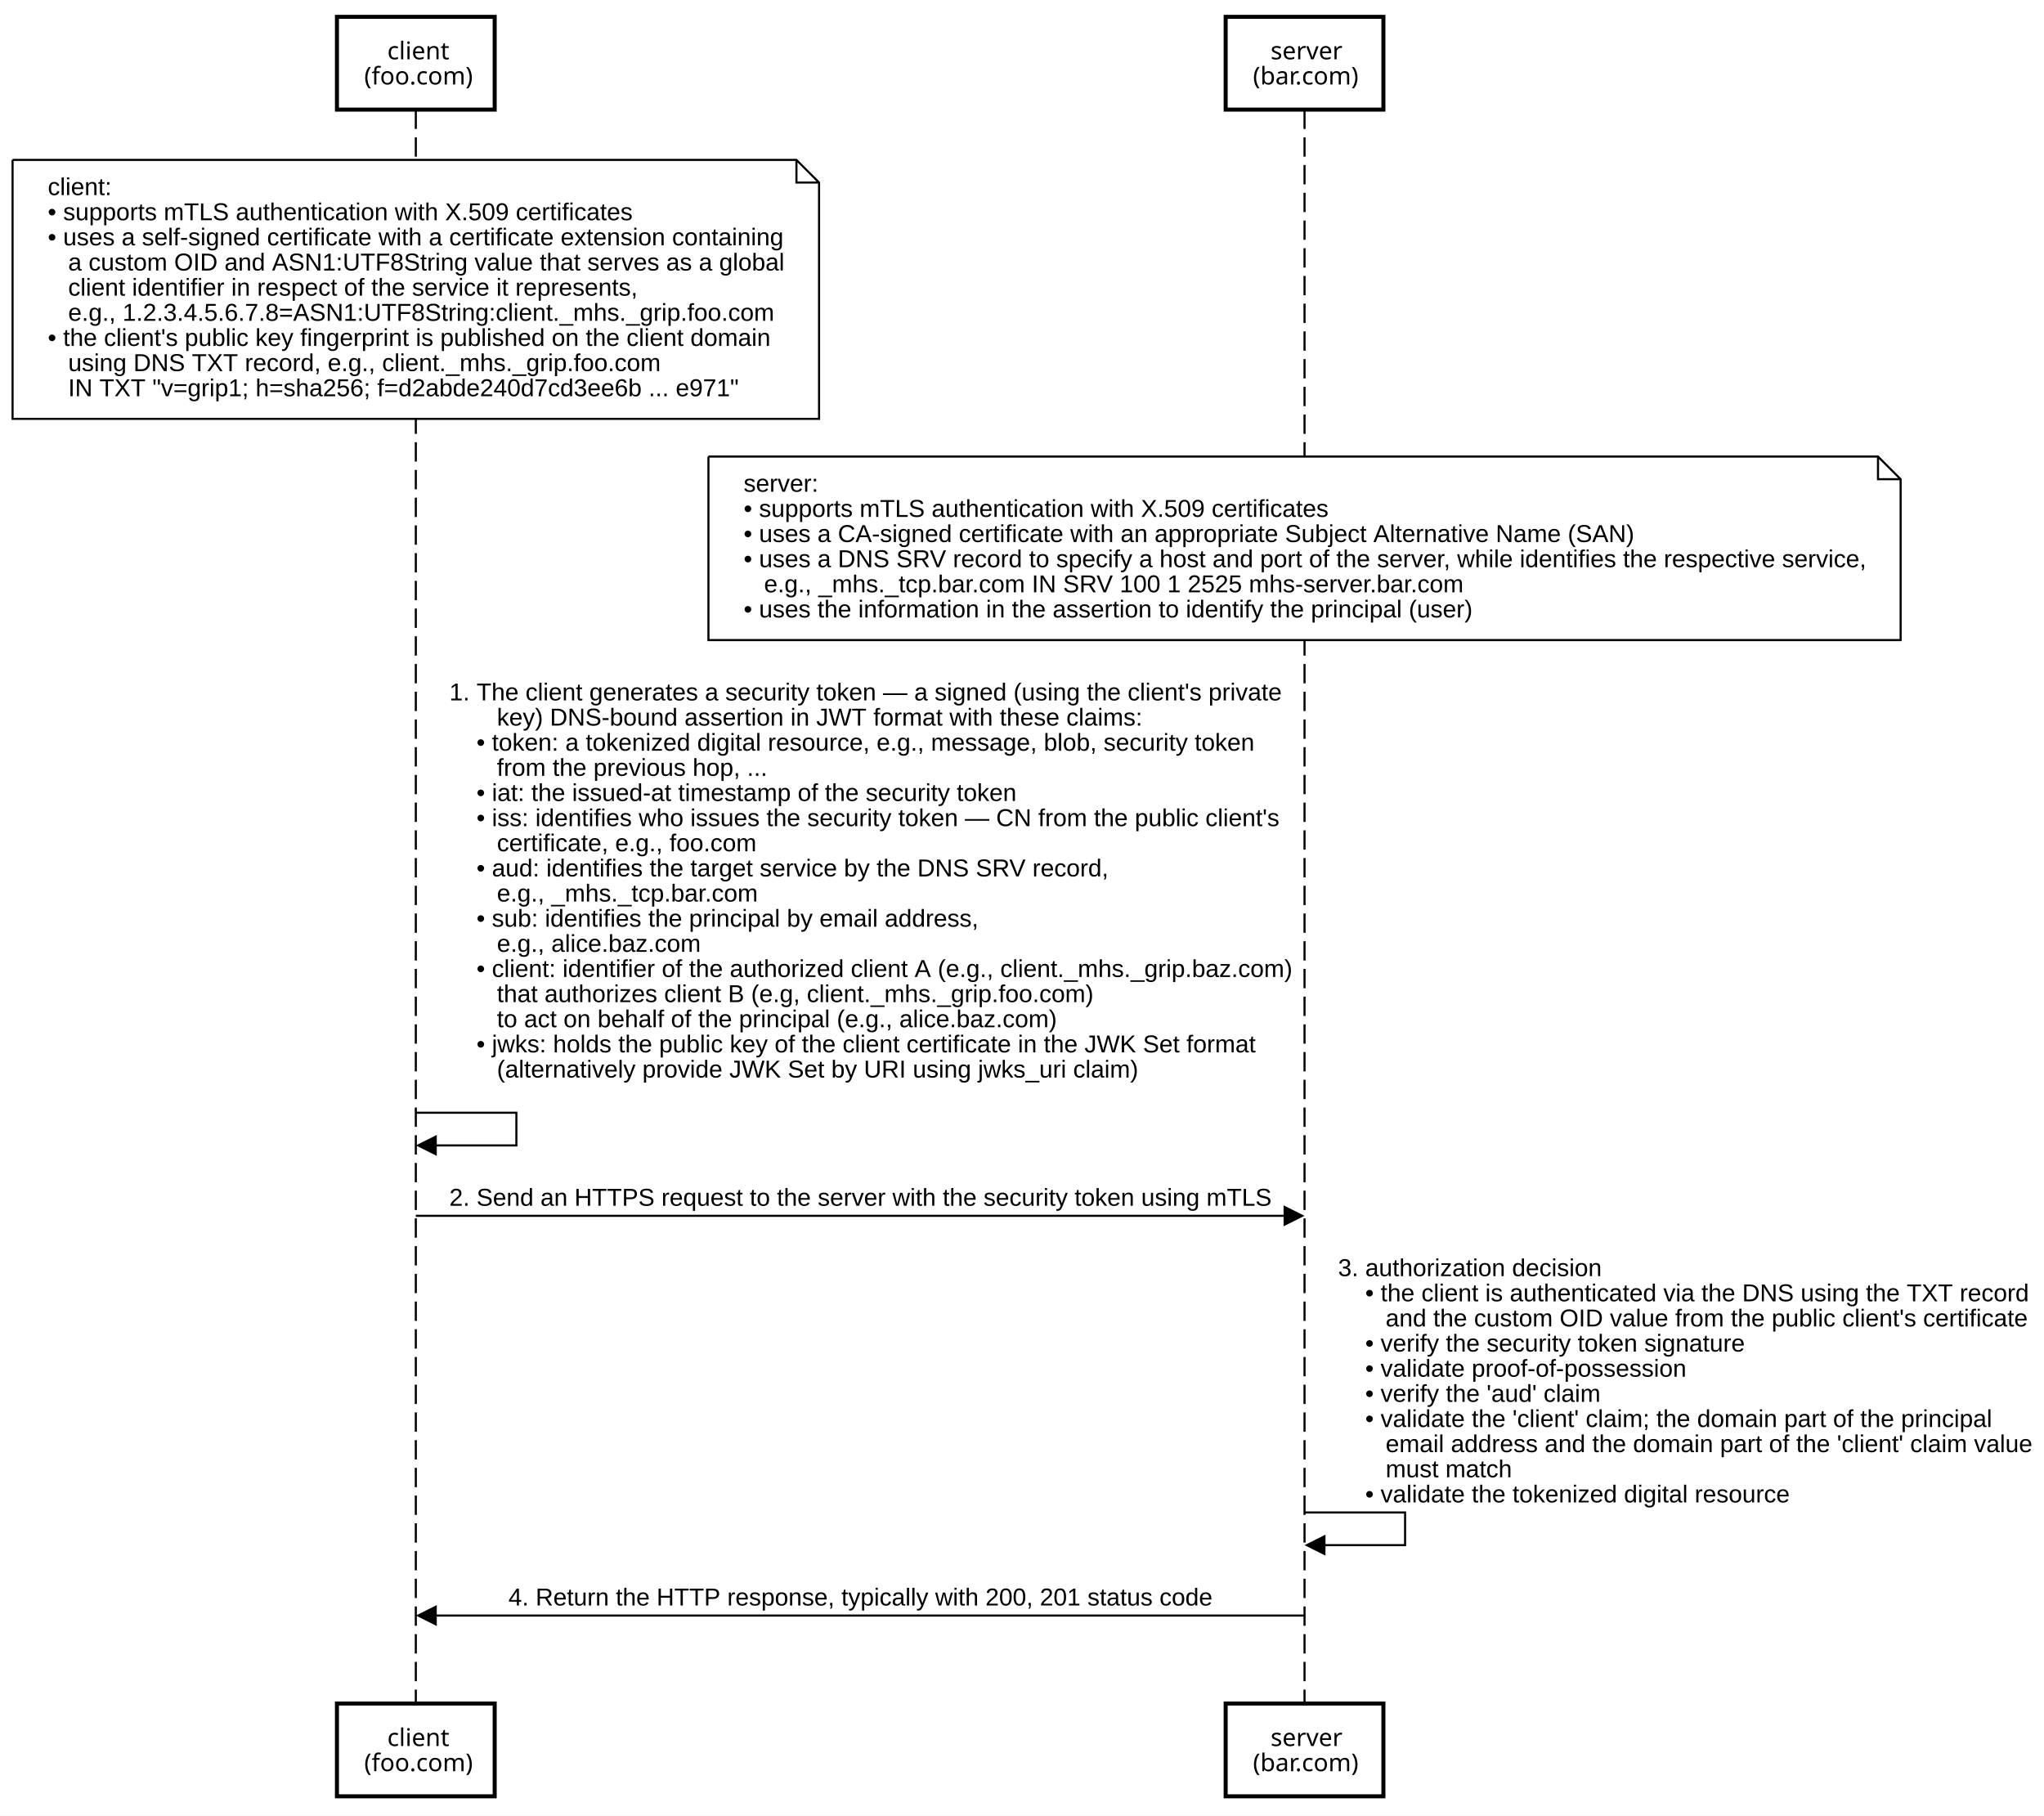
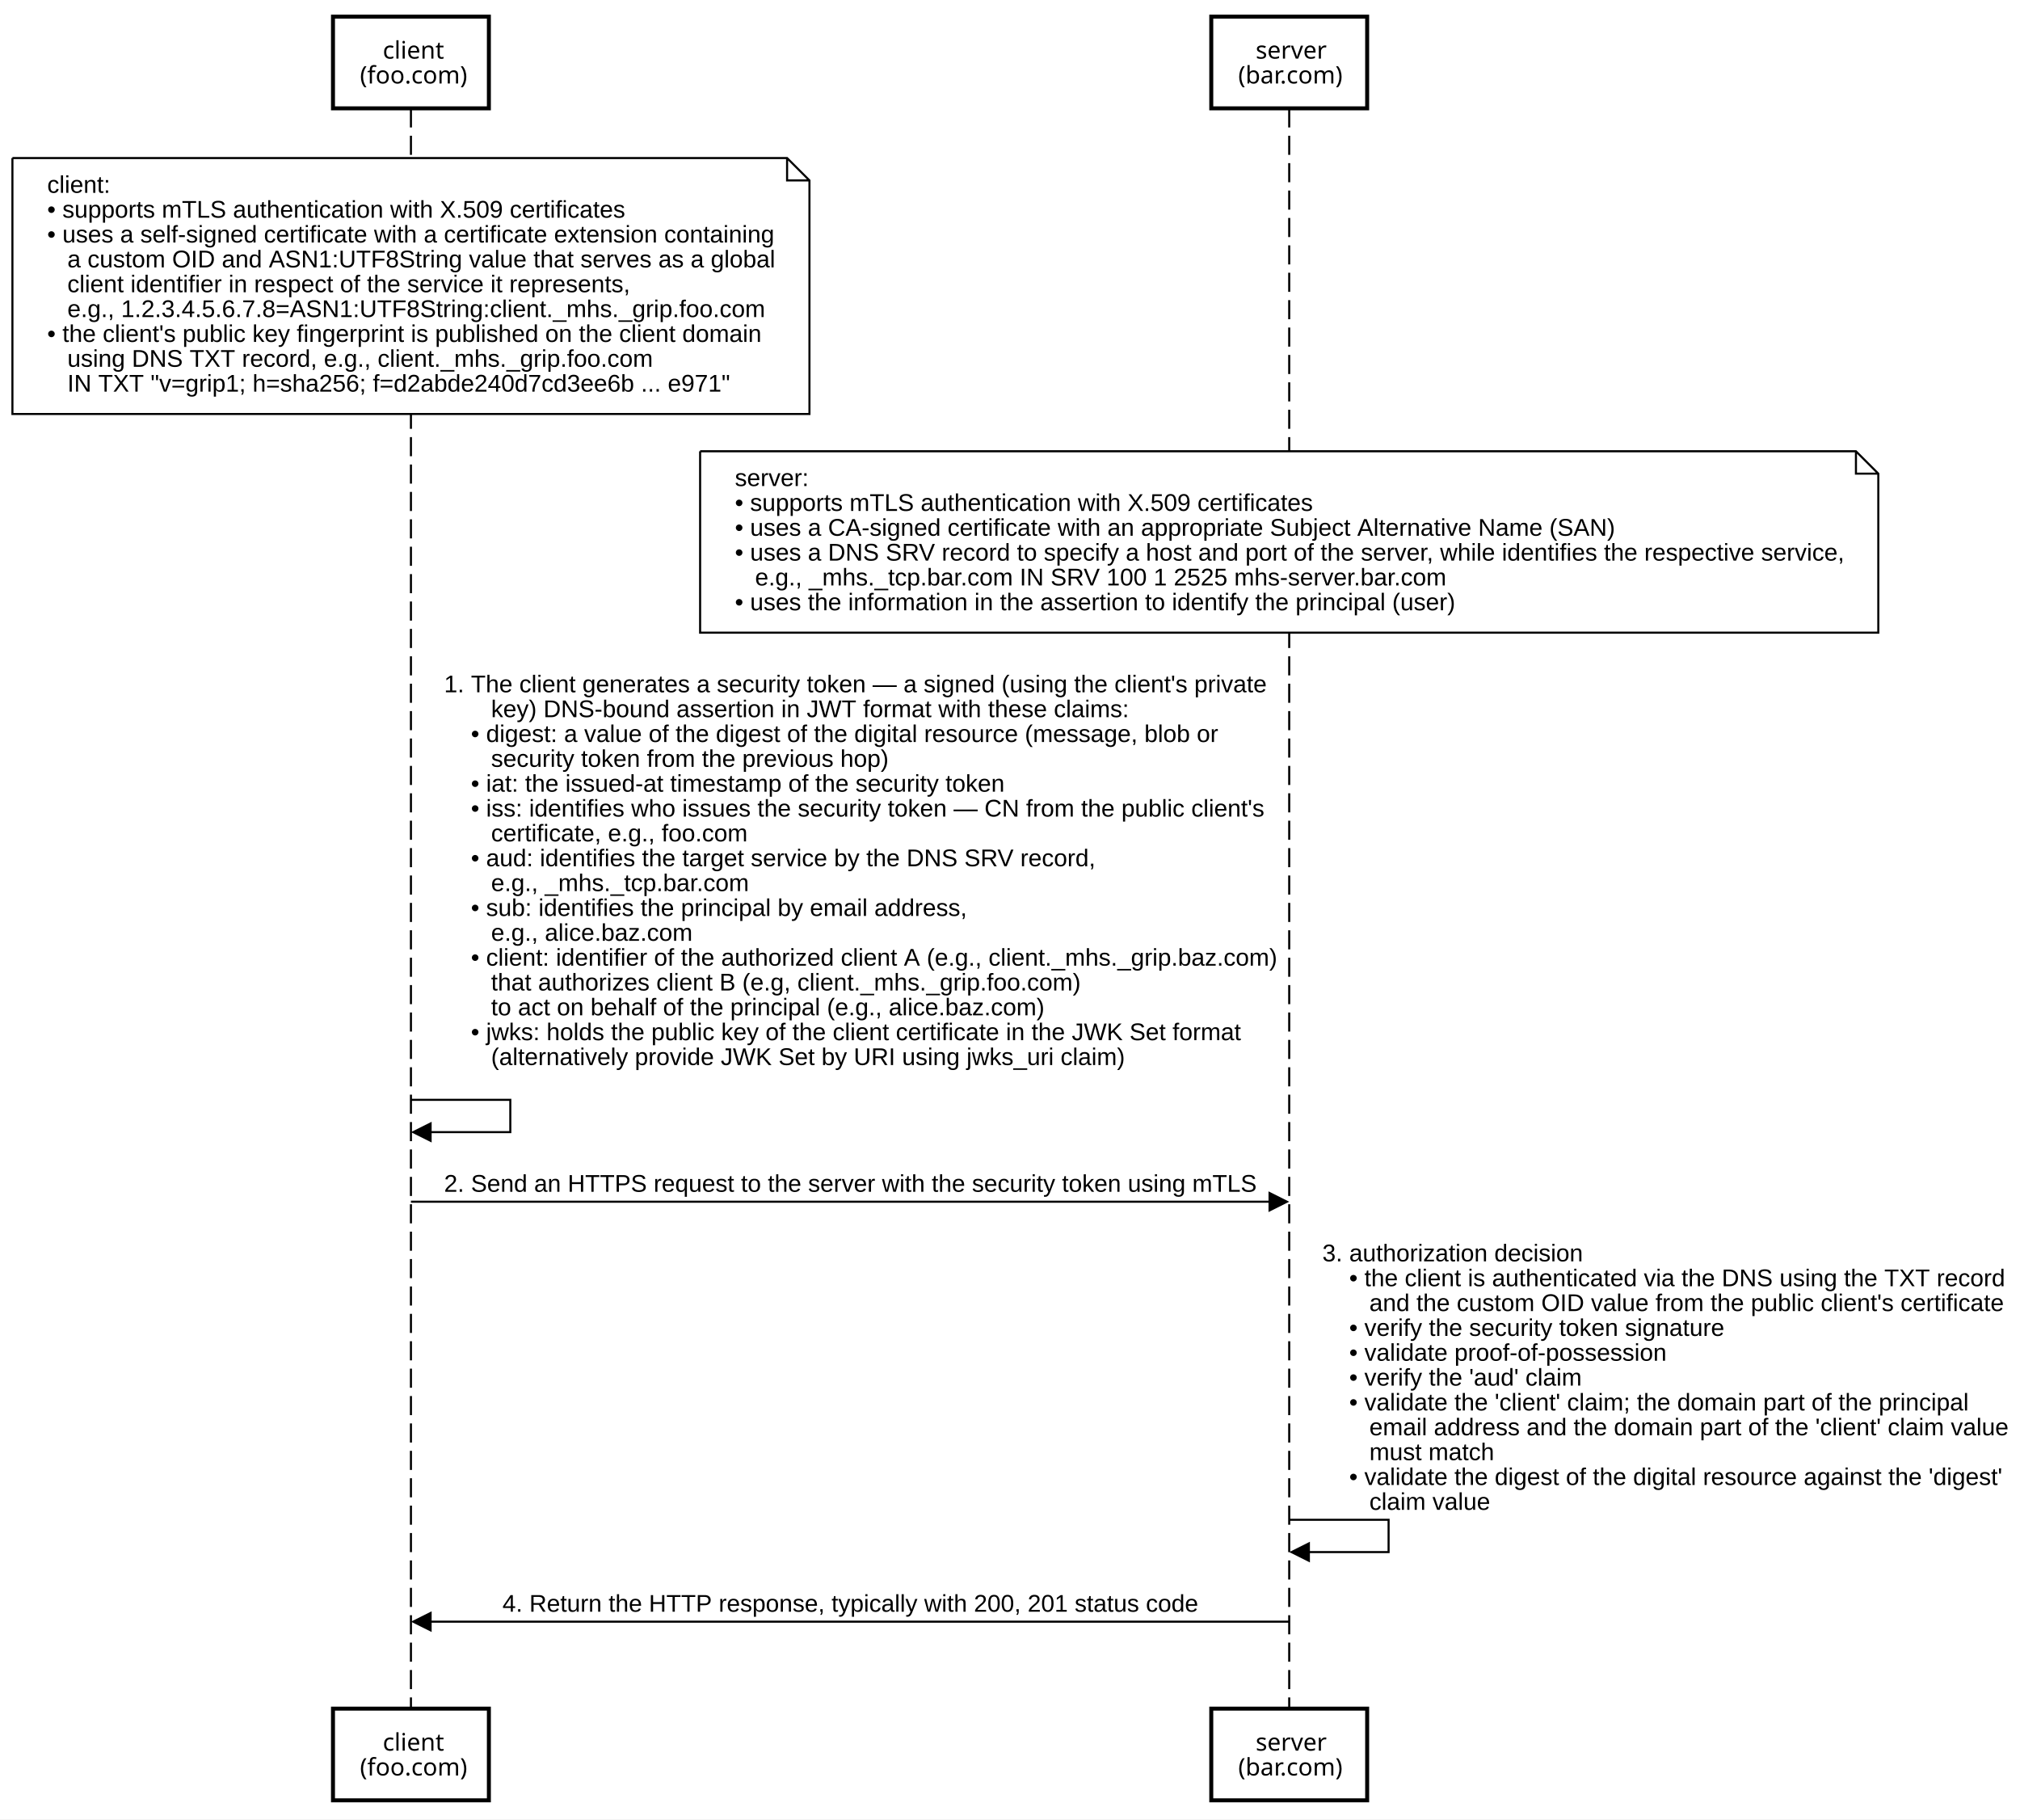
- <svg xmlns="http://www.w3.org/2000/svg" version="1.1" width="1226" height="1089">
+ <svg xmlns="http://www.w3.org/2000/svg" version="1.1" width="1226" height="1104">
  <defs />
  <g>
    <g />
    <g />
    <g />
    <g />
    <g />
    <g />
    <g />
    <g />
    <g />
    <g />
    <g />
    <g />
    <g />
    <g />
    <g />
    <g />
    <g />
    <g />
    <g />
    <g />
    <g />
    <g />
    <g />
    <g />
    <g />
    <g />
    <g />
    <g />
    <g />
    <g />
    <g />
    <g />
    <g />
    <g />
    <g />
    <g />
    <g />
    <g />
    <g />
    <g />
    <g />
    <g />
    <g />
    <g />
    <g />
    <g />
    <g />
    <g />
-     <g>
-       <rect fill="white" stroke="none" x="0" y="0" width="1226" height="1089" />
-     </g>
-     <g />
-     <g>
-       <path fill="none" stroke="black" paint-order="fill stroke markers" d=" M 249.409 65.743 L 249.409 1021.729" stroke-miterlimit="10" stroke-width="1.257" stroke-dasharray="11.599,5.026" />
-       <path fill="none" stroke="black" paint-order="fill stroke markers" d=" M 782.464 65.743 L 782.464 1021.729" stroke-miterlimit="10" stroke-width="1.257" stroke-dasharray="11.599,5.026" />
+     <g />
+     <g>
+       <rect fill="white" stroke="none" x="0" y="0" width="1226" height="1104" />
+     </g>
+     <g />
+     <g>
+       <path fill="none" stroke="black" paint-order="fill stroke markers" d=" M 249.409 65.743 L 249.409 1036.808" stroke-miterlimit="10" stroke-width="1.257" stroke-dasharray="11.599,5.026" />
+       <path fill="none" stroke="black" paint-order="fill stroke markers" d=" M 782.464 65.743 L 782.464 1036.808" stroke-miterlimit="10" stroke-width="1.257" stroke-dasharray="11.599,5.026" />
    </g>
    <g>
      <path fill="none" stroke="none" />
      <g>
        <path fill="white" stroke="black" paint-order="fill stroke markers" d=" M 202.101 10.103 L 296.717 10.103 L 296.717 65.743 L 202.101 65.743 L 202.101 10.103 Z" stroke-miterlimit="10" stroke-width="2.413" stroke-dasharray="" />
      </g>
      <g>
        <text fill="black" stroke="none" font-family="sans-serif" font-size="11pt" font-style="normal" font-weight="normal" text-decoration="normal" x="232.302" y="35.586" text-anchor="start" dominant-baseline="alphabetic" xml:space="preserve">client</text>
        <text fill="black" stroke="none" font-family="sans-serif" font-size="11pt" font-style="normal" font-weight="normal" text-decoration="normal" x="218.461" y="50.664" text-anchor="start" dominant-baseline="alphabetic" xml:space="preserve">(foo.com)</text>
      </g>
      <path fill="none" stroke="none" />
      <g>
        <path fill="white" stroke="black" paint-order="fill stroke markers" d=" M 735.156 10.103 L 829.772 10.103 L 829.772 65.743 L 735.156 65.743 L 735.156 10.103 Z" stroke-miterlimit="10" stroke-width="2.413" stroke-dasharray="" />
      </g>
      <g>
        <text fill="black" stroke="none" font-family="sans-serif" font-size="11pt" font-style="normal" font-weight="normal" text-decoration="normal" x="762.104" y="35.586" text-anchor="start" dominant-baseline="alphabetic" xml:space="preserve">server</text>
        <text fill="black" stroke="none" font-family="sans-serif" font-size="11pt" font-style="normal" font-weight="normal" text-decoration="normal" x="751.516" y="50.664" text-anchor="start" dominant-baseline="alphabetic" xml:space="preserve">(bar.com)</text>
      </g>
      <path fill="none" stroke="none" />
      <g>
-         <path fill="white" stroke="black" paint-order="fill stroke markers" d=" M 202.101 1021.729 L 296.717 1021.729 L 296.717 1077.369 L 202.101 1077.369 L 202.101 1021.729 Z" stroke-miterlimit="10" stroke-width="2.413" stroke-dasharray="" />
-       </g>
-       <g>
-         <text fill="black" stroke="none" font-family="sans-serif" font-size="11pt" font-style="normal" font-weight="normal" text-decoration="normal" x="232.302" y="1047.212" text-anchor="start" dominant-baseline="alphabetic" xml:space="preserve">client</text>
-         <text fill="black" stroke="none" font-family="sans-serif" font-size="11pt" font-style="normal" font-weight="normal" text-decoration="normal" x="218.461" y="1062.291" text-anchor="start" dominant-baseline="alphabetic" xml:space="preserve">(foo.com)</text>
-       </g>
-       <path fill="none" stroke="none" />
-       <g>
-         <path fill="white" stroke="black" paint-order="fill stroke markers" d=" M 735.156 1021.729 L 829.772 1021.729 L 829.772 1077.369 L 735.156 1077.369 L 735.156 1021.729 Z" stroke-miterlimit="10" stroke-width="2.413" stroke-dasharray="" />
-       </g>
-       <g>
-         <text fill="black" stroke="none" font-family="sans-serif" font-size="11pt" font-style="normal" font-weight="normal" text-decoration="normal" x="762.104" y="1047.212" text-anchor="start" dominant-baseline="alphabetic" xml:space="preserve">server</text>
-         <text fill="black" stroke="none" font-family="sans-serif" font-size="11pt" font-style="normal" font-weight="normal" text-decoration="normal" x="751.516" y="1062.291" text-anchor="start" dominant-baseline="alphabetic" xml:space="preserve">(bar.com)</text>
+         <path fill="white" stroke="black" paint-order="fill stroke markers" d=" M 202.101 1036.808 L 296.717 1036.808 L 296.717 1092.448 L 202.101 1092.448 L 202.101 1036.808 Z" stroke-miterlimit="10" stroke-width="2.413" stroke-dasharray="" />
+       </g>
+       <g>
+         <text fill="black" stroke="none" font-family="sans-serif" font-size="11pt" font-style="normal" font-weight="normal" text-decoration="normal" x="232.302" y="1062.291" text-anchor="start" dominant-baseline="alphabetic" xml:space="preserve">client</text>
+         <text fill="black" stroke="none" font-family="sans-serif" font-size="11pt" font-style="normal" font-weight="normal" text-decoration="normal" x="218.461" y="1077.369" text-anchor="start" dominant-baseline="alphabetic" xml:space="preserve">(foo.com)</text>
+       </g>
+       <path fill="none" stroke="none" />
+       <g>
+         <path fill="white" stroke="black" paint-order="fill stroke markers" d=" M 735.156 1036.808 L 829.772 1036.808 L 829.772 1092.448 L 735.156 1092.448 L 735.156 1036.808 Z" stroke-miterlimit="10" stroke-width="2.413" stroke-dasharray="" />
+       </g>
+       <g>
+         <text fill="black" stroke="none" font-family="sans-serif" font-size="11pt" font-style="normal" font-weight="normal" text-decoration="normal" x="762.104" y="1062.291" text-anchor="start" dominant-baseline="alphabetic" xml:space="preserve">server</text>
+         <text fill="black" stroke="none" font-family="sans-serif" font-size="11pt" font-style="normal" font-weight="normal" text-decoration="normal" x="751.516" y="1077.369" text-anchor="start" dominant-baseline="alphabetic" xml:space="preserve">(bar.com)</text>
      </g>
    </g>
    <g>
      <path fill="white" stroke="black" paint-order="fill stroke markers" d=" M 7.539 95.9 L 477.708 95.9 L 491.279 109.471 L 491.279 251.21 L 7.539 251.21 L 7.539 95.9 M 477.708 95.9 L 477.708 109.471 L 491.279 109.471" stroke-miterlimit="10" stroke-width="1.257" stroke-dasharray="" />
      <g>
        <text fill="black" stroke="none" font-family="arial" font-size="11pt" font-style="normal" font-weight="normal" text-decoration="normal" x="28.649" y="117.01" text-anchor="start" dominant-baseline="alphabetic" xml:space="preserve">client:</text>
        <text fill="black" stroke="none" font-family="arial" font-size="11pt" font-style="normal" font-weight="normal" text-decoration="normal" x="28.649" y="132.089" text-anchor="start" dominant-baseline="alphabetic" xml:space="preserve">• supports mTLS authentication with X.509 certificates</text>
        <text fill="black" stroke="none" font-family="arial" font-size="11pt" font-style="normal" font-weight="normal" text-decoration="normal" x="28.649" y="147.168" text-anchor="start" dominant-baseline="alphabetic" xml:space="preserve">• uses a self-signed certificate with a certificate extension containing</text>
        <text fill="black" stroke="none" font-family="arial" font-size="11pt" font-style="normal" font-weight="normal" text-decoration="normal" x="28.649" y="162.246" text-anchor="start" dominant-baseline="alphabetic" xml:space="preserve">   a custom OID and ASN1:UTF8String value that serves as a global</text>
        <text fill="black" stroke="none" font-family="arial" font-size="11pt" font-style="normal" font-weight="normal" text-decoration="normal" x="28.649" y="177.325" text-anchor="start" dominant-baseline="alphabetic" xml:space="preserve">   client identifier in respect of the service it represents,</text>
        <text fill="black" stroke="none" font-family="arial" font-size="11pt" font-style="normal" font-weight="normal" text-decoration="normal" x="28.649" y="192.404" text-anchor="start" dominant-baseline="alphabetic" xml:space="preserve">   e.g., 1.2.3.4.5.6.7.8=ASN1:UTF8String:client._mhs._grip.foo.com</text>
        <text fill="black" stroke="none" font-family="arial" font-size="11pt" font-style="normal" font-weight="normal" text-decoration="normal" x="28.649" y="207.482" text-anchor="start" dominant-baseline="alphabetic" xml:space="preserve">• the client's public key fingerprint is published on the client domain</text>
        <text fill="black" stroke="none" font-family="arial" font-size="11pt" font-style="normal" font-weight="normal" text-decoration="normal" x="28.649" y="222.561" text-anchor="start" dominant-baseline="alphabetic" xml:space="preserve">   using DNS TXT record, e.g., client._mhs._grip.foo.com</text>
        <text fill="black" stroke="none" font-family="arial" font-size="11pt" font-style="normal" font-weight="normal" text-decoration="normal" x="28.649" y="237.64" text-anchor="start" dominant-baseline="alphabetic" xml:space="preserve">   IN TXT "v=grip1; h=sha256; f=d2abde240d7cd3ee6b ... e971"</text>
      </g>
      <path fill="white" stroke="black" paint-order="fill stroke markers" d=" M 424.926 273.828 L 1126.431 273.828 L 1140.002 287.399 L 1140.002 383.902 L 424.926 383.902 L 424.926 273.828 M 1126.431 273.828 L 1126.431 287.399 L 1140.002 287.399" stroke-miterlimit="10" stroke-width="1.257" stroke-dasharray="" />
      <g>
        <text fill="black" stroke="none" font-family="arial" font-size="11pt" font-style="normal" font-weight="normal" text-decoration="normal" x="446.036" y="294.938" text-anchor="start" dominant-baseline="alphabetic" xml:space="preserve">server:</text>
        <text fill="black" stroke="none" font-family="arial" font-size="11pt" font-style="normal" font-weight="normal" text-decoration="normal" x="446.036" y="310.017" text-anchor="start" dominant-baseline="alphabetic" xml:space="preserve">• supports mTLS authentication with X.509 certificates</text>
        <text fill="black" stroke="none" font-family="arial" font-size="11pt" font-style="normal" font-weight="normal" text-decoration="normal" x="446.036" y="325.096" text-anchor="start" dominant-baseline="alphabetic" xml:space="preserve">• uses a CA-signed certificate with an appropriate Subject Alternative Name (SAN)</text>
        <text fill="black" stroke="none" font-family="arial" font-size="11pt" font-style="normal" font-weight="normal" text-decoration="normal" x="446.036" y="340.174" text-anchor="start" dominant-baseline="alphabetic" xml:space="preserve">• uses a DNS SRV record to specify a host and port of the server, while identifies the respective service,</text>
        <text fill="black" stroke="none" font-family="arial" font-size="11pt" font-style="normal" font-weight="normal" text-decoration="normal" x="446.036" y="355.253" text-anchor="start" dominant-baseline="alphabetic" xml:space="preserve">   e.g., _mhs._tcp.bar.com IN SRV 100 1 2525 mhs-server.bar.com</text>
        <text fill="black" stroke="none" font-family="arial" font-size="11pt" font-style="normal" font-weight="normal" text-decoration="normal" x="446.036" y="370.332" text-anchor="start" dominant-baseline="alphabetic" xml:space="preserve">• uses the information in the assertion to identify the principal (user)</text>
      </g>
      <g>
        <g>
          <rect fill="white" stroke="none" x="267.252" y="406.52" width="503.459" height="19.602" />
        </g>
        <g>
          <rect fill="white" stroke="none" x="267.252" y="421.599" width="419.915" height="19.602" />
        </g>
        <g>
-           <rect fill="white" stroke="none" x="267.252" y="436.678" width="487.056" height="19.602" />
-         </g>
-         <g>
-           <rect fill="white" stroke="none" x="267.252" y="451.756" width="195.141" height="19.602" />
+           <rect fill="white" stroke="none" x="267.252" y="436.678" width="474.032" height="19.602" />
+         </g>
+         <g>
+           <rect fill="white" stroke="none" x="267.252" y="451.756" width="274.154" height="19.602" />
        </g>
        <g>
          <rect fill="white" stroke="none" x="267.252" y="466.835" width="344.458" height="19.602" />
        </g>
        <g>
          <rect fill="white" stroke="none" x="267.252" y="481.914" width="502.006" height="19.602" />
        </g>
        <g>
          <rect fill="white" stroke="none" x="267.252" y="496.992" width="188.614" height="19.602" />
        </g>
        <g>
          <rect fill="white" stroke="none" x="267.252" y="512.071" width="399.591" height="19.602" />
        </g>
        <g>
          <rect fill="white" stroke="none" x="267.252" y="527.15" width="189.437" height="19.602" />
        </g>
        <g>
          <rect fill="white" stroke="none" x="267.252" y="542.228" width="321.665" height="19.602" />
        </g>
        <g>
          <rect fill="white" stroke="none" x="267.252" y="557.307" width="155.222" height="19.602" />
        </g>
        <g>
          <rect fill="white" stroke="none" x="267.252" y="572.386" width="509.835" height="19.602" />
        </g>
        <g>
          <rect fill="white" stroke="none" x="267.252" y="587.464" width="390.646" height="19.602" />
        </g>
        <g>
          <rect fill="white" stroke="none" x="267.252" y="602.543" width="368.676" height="19.602" />
        </g>
        <g>
          <rect fill="white" stroke="none" x="267.252" y="617.621" width="487.815" height="19.602" />
        </g>
        <g>
          <rect fill="white" stroke="none" x="267.252" y="632.7" width="417.468" height="19.602" />
        </g>
        <g>
          <rect fill="white" stroke="none" x="267.252" y="647.779" width="4.524" height="19.602" />
        </g>
        <text fill="black" stroke="none" font-family="arial" font-size="11pt" font-style="normal" font-weight="normal" text-decoration="normal" x="269.514" y="420.091" text-anchor="start" dominant-baseline="alphabetic" xml:space="preserve">1. The client generates a security token — a signed (using the client's private</text>
        <text fill="black" stroke="none" font-family="arial" font-size="11pt" font-style="normal" font-weight="normal" text-decoration="normal" x="269.514" y="435.17" text-anchor="start" dominant-baseline="alphabetic" xml:space="preserve">       key) DNS-bound assertion in JWT format with these claims:</text>
-         <text fill="black" stroke="none" font-family="arial" font-size="11pt" font-style="normal" font-weight="normal" text-decoration="normal" x="269.514" y="450.248" text-anchor="start" dominant-baseline="alphabetic" xml:space="preserve">    • token: a tokenized digital resource, e.g., message, blob, security token</text>
-         <text fill="black" stroke="none" font-family="arial" font-size="11pt" font-style="normal" font-weight="normal" text-decoration="normal" x="269.514" y="465.327" text-anchor="start" dominant-baseline="alphabetic" xml:space="preserve">       from the previous hop, ...</text>
+         <text fill="black" stroke="none" font-family="arial" font-size="11pt" font-style="normal" font-weight="normal" text-decoration="normal" x="269.514" y="450.248" text-anchor="start" dominant-baseline="alphabetic" xml:space="preserve">    • digest: a value of the digest of the digital resource (message, blob or</text>
+         <text fill="black" stroke="none" font-family="arial" font-size="11pt" font-style="normal" font-weight="normal" text-decoration="normal" x="269.514" y="465.327" text-anchor="start" dominant-baseline="alphabetic" xml:space="preserve">       security token from the previous hop)</text>
        <text fill="black" stroke="none" font-family="arial" font-size="11pt" font-style="normal" font-weight="normal" text-decoration="normal" x="269.514" y="480.406" text-anchor="start" dominant-baseline="alphabetic" xml:space="preserve">    • iat: the issued-at timestamp of the security token</text>
        <text fill="black" stroke="none" font-family="arial" font-size="11pt" font-style="normal" font-weight="normal" text-decoration="normal" x="269.514" y="495.484" text-anchor="start" dominant-baseline="alphabetic" xml:space="preserve">    • iss: identifies who issues the security token — CN from the public client's</text>
        <text fill="black" stroke="none" font-family="arial" font-size="11pt" font-style="normal" font-weight="normal" text-decoration="normal" x="269.514" y="510.563" text-anchor="start" dominant-baseline="alphabetic" xml:space="preserve">       certificate, e.g., foo.com</text>
        <text fill="black" stroke="none" font-family="arial" font-size="11pt" font-style="normal" font-weight="normal" text-decoration="normal" x="269.514" y="525.642" text-anchor="start" dominant-baseline="alphabetic" xml:space="preserve">    • aud: identifies the target service by the DNS SRV record,</text>
        <text fill="black" stroke="none" font-family="arial" font-size="11pt" font-style="normal" font-weight="normal" text-decoration="normal" x="269.514" y="540.72" text-anchor="start" dominant-baseline="alphabetic" xml:space="preserve">       e.g., _mhs._tcp.bar.com</text>
        <text fill="black" stroke="none" font-family="arial" font-size="11pt" font-style="normal" font-weight="normal" text-decoration="normal" x="269.514" y="555.799" text-anchor="start" dominant-baseline="alphabetic" xml:space="preserve">    • sub: identifies the principal by email address,</text>
        <text fill="black" stroke="none" font-family="arial" font-size="11pt" font-style="normal" font-weight="normal" text-decoration="normal" x="269.514" y="570.878" text-anchor="start" dominant-baseline="alphabetic" xml:space="preserve">       e.g., alice.baz.com</text>
        <text fill="black" stroke="none" font-family="arial" font-size="11pt" font-style="normal" font-weight="normal" text-decoration="normal" x="269.514" y="585.956" text-anchor="start" dominant-baseline="alphabetic" xml:space="preserve">    • client: identifier of the authorized client A (e.g., client._mhs._grip.baz.com)</text>
        <text fill="black" stroke="none" font-family="arial" font-size="11pt" font-style="normal" font-weight="normal" text-decoration="normal" x="269.514" y="601.035" text-anchor="start" dominant-baseline="alphabetic" xml:space="preserve">       that authorizes client B (e.g, client._mhs._grip.foo.com)</text>
        <text fill="black" stroke="none" font-family="arial" font-size="11pt" font-style="normal" font-weight="normal" text-decoration="normal" x="269.514" y="616.114" text-anchor="start" dominant-baseline="alphabetic" xml:space="preserve">       to act on behalf of the principal (e.g., alice.baz.com)</text>
        <text fill="black" stroke="none" font-family="arial" font-size="11pt" font-style="normal" font-weight="normal" text-decoration="normal" x="269.514" y="631.192" text-anchor="start" dominant-baseline="alphabetic" xml:space="preserve">    • jwks: holds the public key of the client certificate in the JWK Set format</text>
        <text fill="black" stroke="none" font-family="arial" font-size="11pt" font-style="normal" font-weight="normal" text-decoration="normal" x="269.514" y="646.271" text-anchor="start" dominant-baseline="alphabetic" xml:space="preserve">       (alternatively provide JWK Set by URI using jwks_uri claim)</text>
        <text fill="black" stroke="none" font-family="arial" font-size="11pt" font-style="normal" font-weight="normal" text-decoration="normal" x="269.514" y="661.35" text-anchor="start" dominant-baseline="alphabetic" xml:space="preserve" />
      </g>
      <g>
        <path fill="none" stroke="black" paint-order="fill stroke markers" d=" M 249.409 667.381 L 309.724 667.381 L 309.724 686.983 L 261.824 686.983" stroke-miterlimit="10" stroke-width="1.257" stroke-dasharray="" />
        <g transform="translate(249.4092,686.9833) translate(-249.4092,-686.9833)">
          <path fill="black" stroke="none" paint-order="stroke fill markers" d=" M 261.975 680.7 L 249.409 686.983 L 261.975 693.266 Z" />
        </g>
      </g>
      <g>
        <g>
          <rect fill="white" stroke="none" x="267.252" y="709.601" width="497.369" height="19.602" />
        </g>
        <text fill="black" stroke="none" font-family="arial" font-size="11pt" font-style="normal" font-weight="normal" text-decoration="normal" x="269.514" y="723.172" text-anchor="start" dominant-baseline="alphabetic" xml:space="preserve">2. Send an HTTPS request to the server with the security token using mTLS</text>
      </g>
      <g>
        <path fill="none" stroke="black" paint-order="fill stroke markers" d=" M 249.409 729.203 L 770.049 729.203" stroke-miterlimit="10" stroke-width="1.257" stroke-dasharray="" />
        <g transform="translate(782.4639,729.2035) translate(-782.4639,-729.2035)">
          <path fill="black" stroke="none" paint-order="stroke fill markers" d=" M 769.898 722.921 L 782.464 729.203 L 769.898 735.486 Z" />
        </g>
      </g>
      <g>
        <g>
          <rect fill="white" stroke="none" x="800.307" y="751.821" width="162.586" height="19.602" />
        </g>
        <g>
          <rect fill="white" stroke="none" x="800.307" y="766.9" width="418.606" height="19.602" />
        </g>
        <g>
          <rect fill="white" stroke="none" x="800.307" y="781.979" width="417.876" height="19.602" />
        </g>
        <g>
          <rect fill="white" stroke="none" x="800.307" y="797.057" width="248.334" height="19.602" />
        </g>
        <g>
          <rect fill="white" stroke="none" x="800.307" y="812.136" width="213.318" height="19.602" />
        </g>
        <g>
          <rect fill="white" stroke="none" x="800.307" y="827.215" width="161.871" height="19.602" />
        </g>
        <g>
          <rect fill="white" stroke="none" x="800.307" y="842.293" width="396.514" height="19.602" />
        </g>
        <g>
          <rect fill="white" stroke="none" x="800.307" y="857.372" width="420.71" height="19.602" />
        </g>
        <g>
          <rect fill="white" stroke="none" x="800.307" y="872.451" width="108.77" height="19.602" />
        </g>
        <g>
-           <rect fill="white" stroke="none" x="800.307" y="887.529" width="275.249" height="19.602" />
+           <rect fill="white" stroke="none" x="800.307" y="887.529" width="416.917" height="19.602" />
+         </g>
+         <g>
+           <rect fill="white" stroke="none" x="800.307" y="902.608" width="106.337" height="19.602" />
        </g>
        <text fill="black" stroke="none" font-family="arial" font-size="11pt" font-style="normal" font-weight="normal" text-decoration="normal" x="802.569" y="765.392" text-anchor="start" dominant-baseline="alphabetic" xml:space="preserve">3. authorization decision</text>
        <text fill="black" stroke="none" font-family="arial" font-size="11pt" font-style="normal" font-weight="normal" text-decoration="normal" x="802.569" y="780.471" text-anchor="start" dominant-baseline="alphabetic" xml:space="preserve">    • the client is authenticated via the DNS using the TXT record</text>
        <text fill="black" stroke="none" font-family="arial" font-size="11pt" font-style="normal" font-weight="normal" text-decoration="normal" x="802.569" y="795.55" text-anchor="start" dominant-baseline="alphabetic" xml:space="preserve">       and the custom OID value from the public client's certificate</text>
        <text fill="black" stroke="none" font-family="arial" font-size="11pt" font-style="normal" font-weight="normal" text-decoration="normal" x="802.569" y="810.628" text-anchor="start" dominant-baseline="alphabetic" xml:space="preserve">    • verify the security token signature</text>
        <text fill="black" stroke="none" font-family="arial" font-size="11pt" font-style="normal" font-weight="normal" text-decoration="normal" x="802.569" y="825.707" text-anchor="start" dominant-baseline="alphabetic" xml:space="preserve">    • validate proof-of-possession</text>
        <text fill="black" stroke="none" font-family="arial" font-size="11pt" font-style="normal" font-weight="normal" text-decoration="normal" x="802.569" y="840.785" text-anchor="start" dominant-baseline="alphabetic" xml:space="preserve">    • verify the 'aud' claim</text>
        <text fill="black" stroke="none" font-family="arial" font-size="11pt" font-style="normal" font-weight="normal" text-decoration="normal" x="802.569" y="855.864" text-anchor="start" dominant-baseline="alphabetic" xml:space="preserve">    • validate the 'client' claim; the domain part of the principal</text>
        <text fill="black" stroke="none" font-family="arial" font-size="11pt" font-style="normal" font-weight="normal" text-decoration="normal" x="802.569" y="870.943" text-anchor="start" dominant-baseline="alphabetic" xml:space="preserve">       email address and the domain part of the 'client' claim value</text>
        <text fill="black" stroke="none" font-family="arial" font-size="11pt" font-style="normal" font-weight="normal" text-decoration="normal" x="802.569" y="886.021" text-anchor="start" dominant-baseline="alphabetic" xml:space="preserve">       must match</text>
-         <text fill="black" stroke="none" font-family="arial" font-size="11pt" font-style="normal" font-weight="normal" text-decoration="normal" x="802.569" y="901.1" text-anchor="start" dominant-baseline="alphabetic" xml:space="preserve">    • validate the tokenized digital resource</text>
-       </g>
-       <g>
-         <path fill="none" stroke="black" paint-order="fill stroke markers" d=" M 782.464 907.132 L 842.779 907.132 L 842.779 926.734 L 794.879 926.734" stroke-miterlimit="10" stroke-width="1.257" stroke-dasharray="" />
-         <g transform="translate(782.4639,926.7338) translate(-782.4639,-926.7338)">
-           <path fill="black" stroke="none" paint-order="stroke fill markers" d=" M 795.029 920.451 L 782.464 926.734 L 795.029 933.017 Z" />
-         </g>
-       </g>
-       <g>
-         <g>
-           <rect fill="white" stroke="none" x="302.68" y="949.352" width="426.513" height="19.602" />
-         </g>
-         <text fill="black" stroke="none" font-family="arial" font-size="11pt" font-style="normal" font-weight="normal" text-decoration="normal" x="304.942" y="962.923" text-anchor="start" dominant-baseline="alphabetic" xml:space="preserve">4. Return the HTTP response, typically with 200, 201 status code</text>
-       </g>
-       <g>
-         <path fill="none" stroke="black" paint-order="fill stroke markers" d=" M 782.464 968.954 L 261.824 968.954" stroke-miterlimit="10" stroke-width="1.257" stroke-dasharray="" />
-         <g transform="translate(249.4092,968.954) translate(-249.4092,-968.954)">
-           <path fill="black" stroke="none" paint-order="stroke fill markers" d=" M 261.975 962.671 L 249.409 968.954 L 261.975 975.237 Z" />
+         <text fill="black" stroke="none" font-family="arial" font-size="11pt" font-style="normal" font-weight="normal" text-decoration="normal" x="802.569" y="901.1" text-anchor="start" dominant-baseline="alphabetic" xml:space="preserve">    • validate the digest of the digital resource against the 'digest'</text>
+         <text fill="black" stroke="none" font-family="arial" font-size="11pt" font-style="normal" font-weight="normal" text-decoration="normal" x="802.569" y="916.179" text-anchor="start" dominant-baseline="alphabetic" xml:space="preserve">       claim value</text>
+       </g>
+       <g>
+         <path fill="none" stroke="black" paint-order="fill stroke markers" d=" M 782.464 922.21 L 842.779 922.21 L 842.779 941.812 L 794.879 941.812" stroke-miterlimit="10" stroke-width="1.257" stroke-dasharray="" />
+         <g transform="translate(782.4639,941.8124) translate(-782.4639,-941.8124)">
+           <path fill="black" stroke="none" paint-order="stroke fill markers" d=" M 795.029 935.53 L 782.464 941.812 L 795.029 948.095 Z" />
+         </g>
+       </g>
+       <g>
+         <g>
+           <rect fill="white" stroke="none" x="302.68" y="964.43" width="426.513" height="19.602" />
+         </g>
+         <text fill="black" stroke="none" font-family="arial" font-size="11pt" font-style="normal" font-weight="normal" text-decoration="normal" x="304.942" y="978.001" text-anchor="start" dominant-baseline="alphabetic" xml:space="preserve">4. Return the HTTP response, typically with 200, 201 status code</text>
+       </g>
+       <g>
+         <path fill="none" stroke="black" paint-order="fill stroke markers" d=" M 782.464 984.033 L 261.824 984.033" stroke-miterlimit="10" stroke-width="1.257" stroke-dasharray="" />
+         <g transform="translate(249.4092,984.0326) translate(-249.4092,-984.0326)">
+           <path fill="black" stroke="none" paint-order="stroke fill markers" d=" M 261.975 977.75 L 249.409 984.033 L 261.975 990.315 Z" />
        </g>
      </g>
    </g>
  </g>
</svg>
